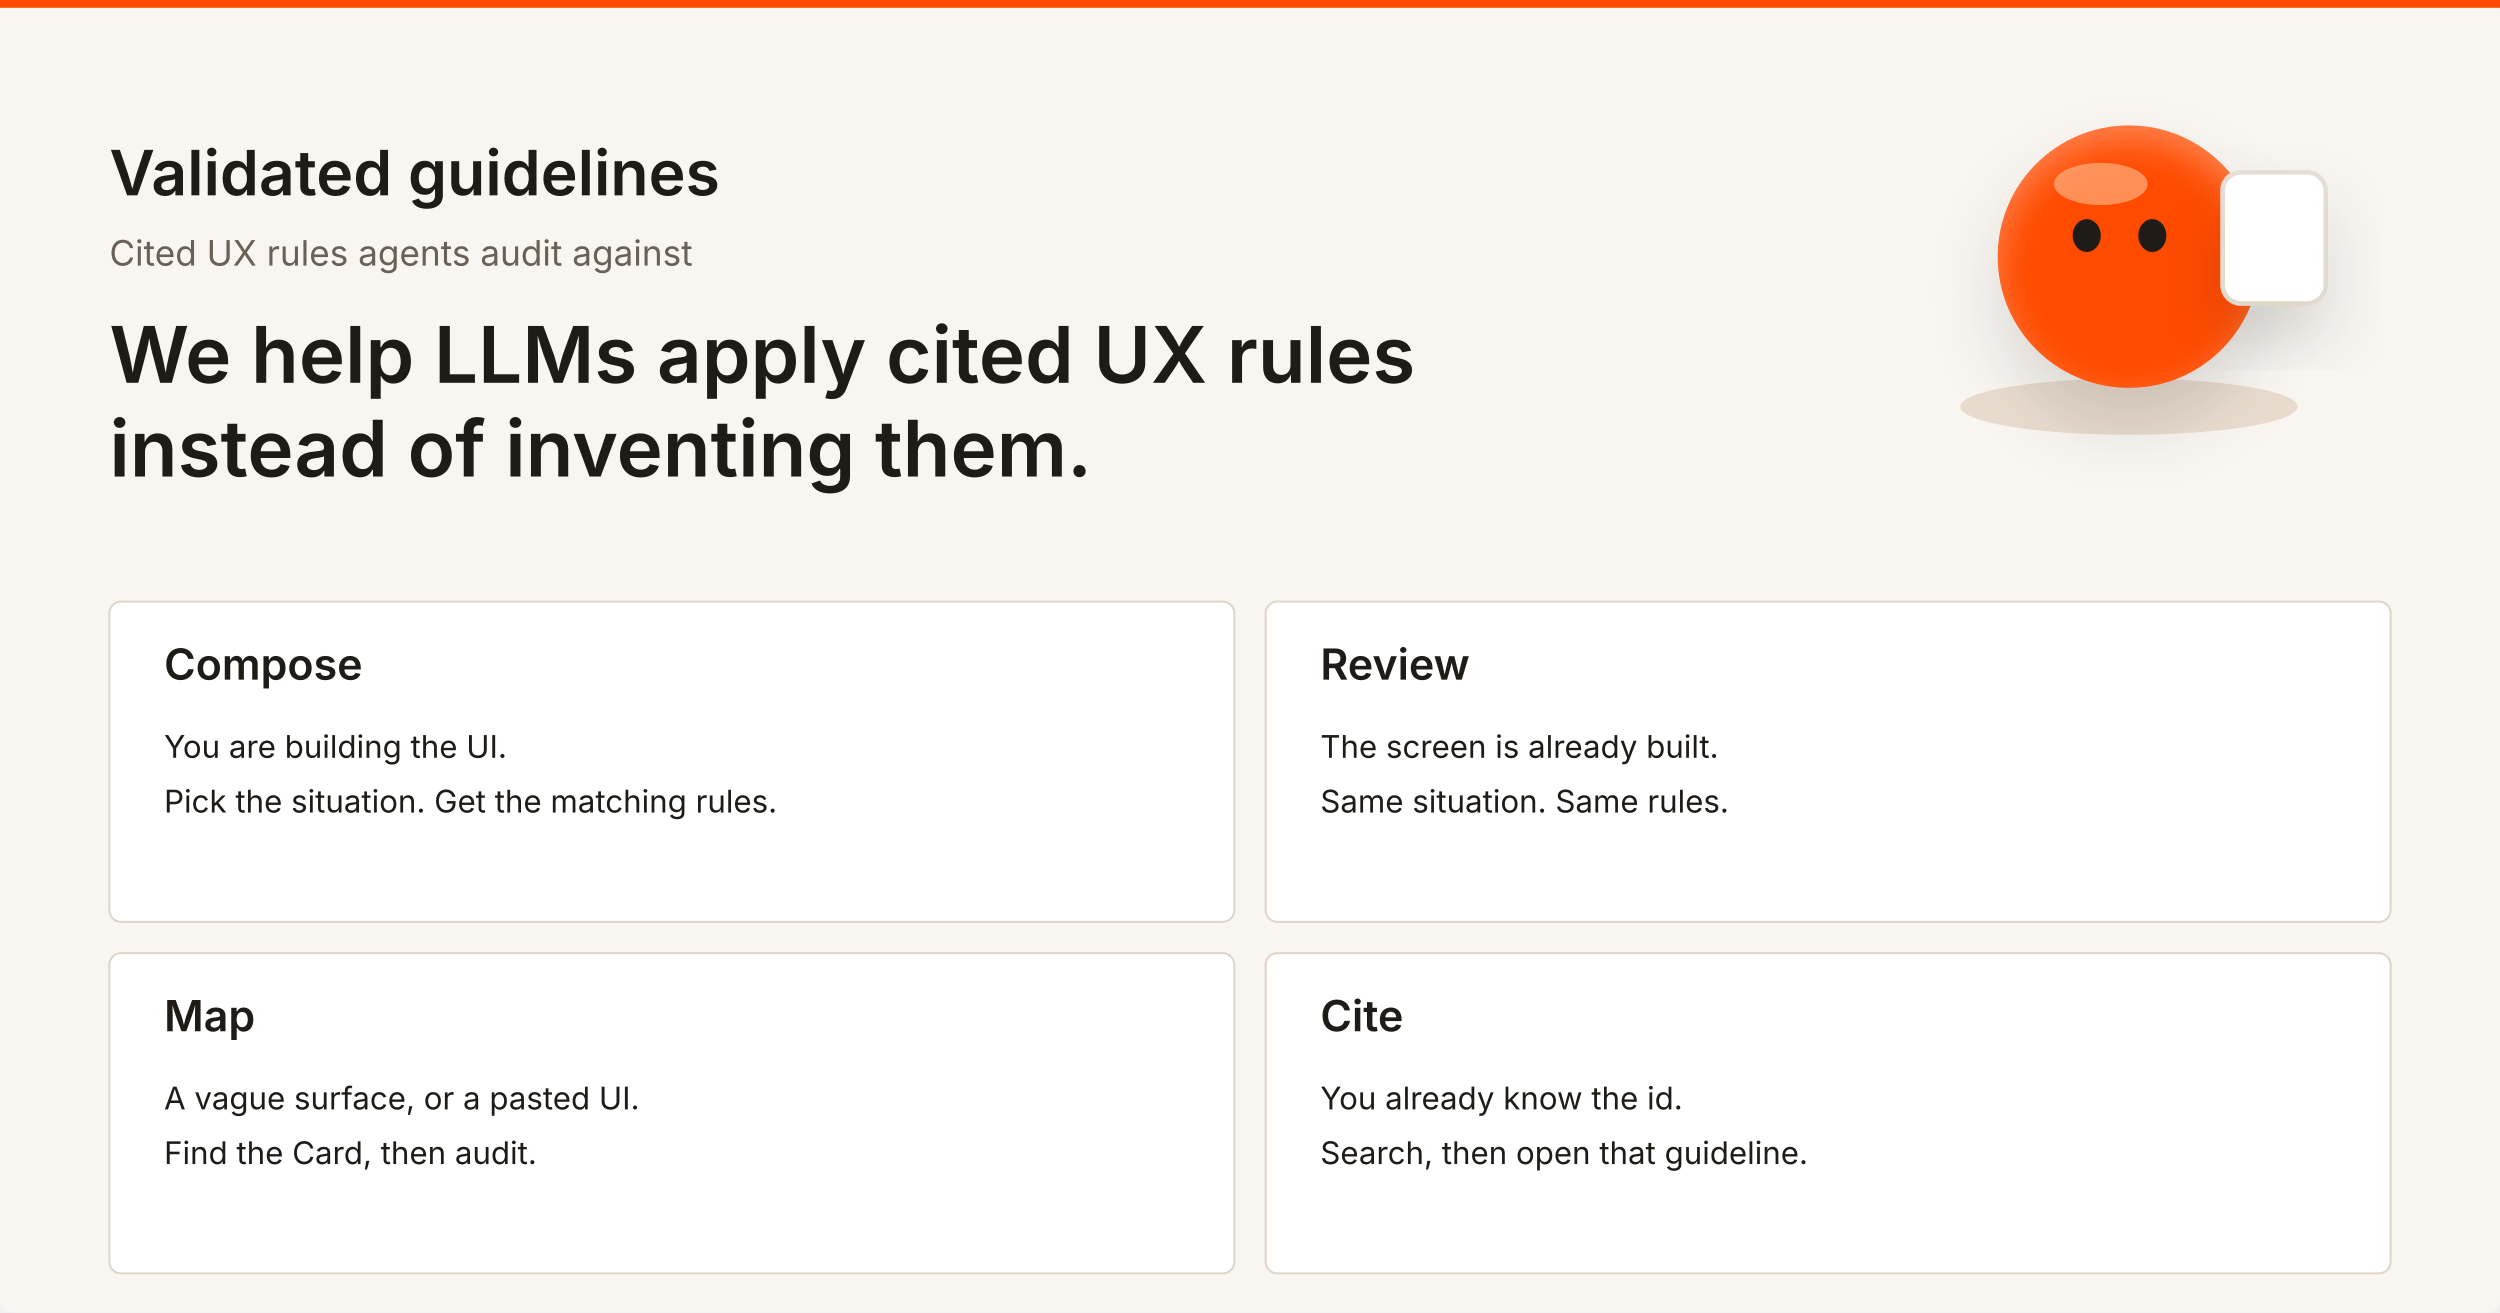
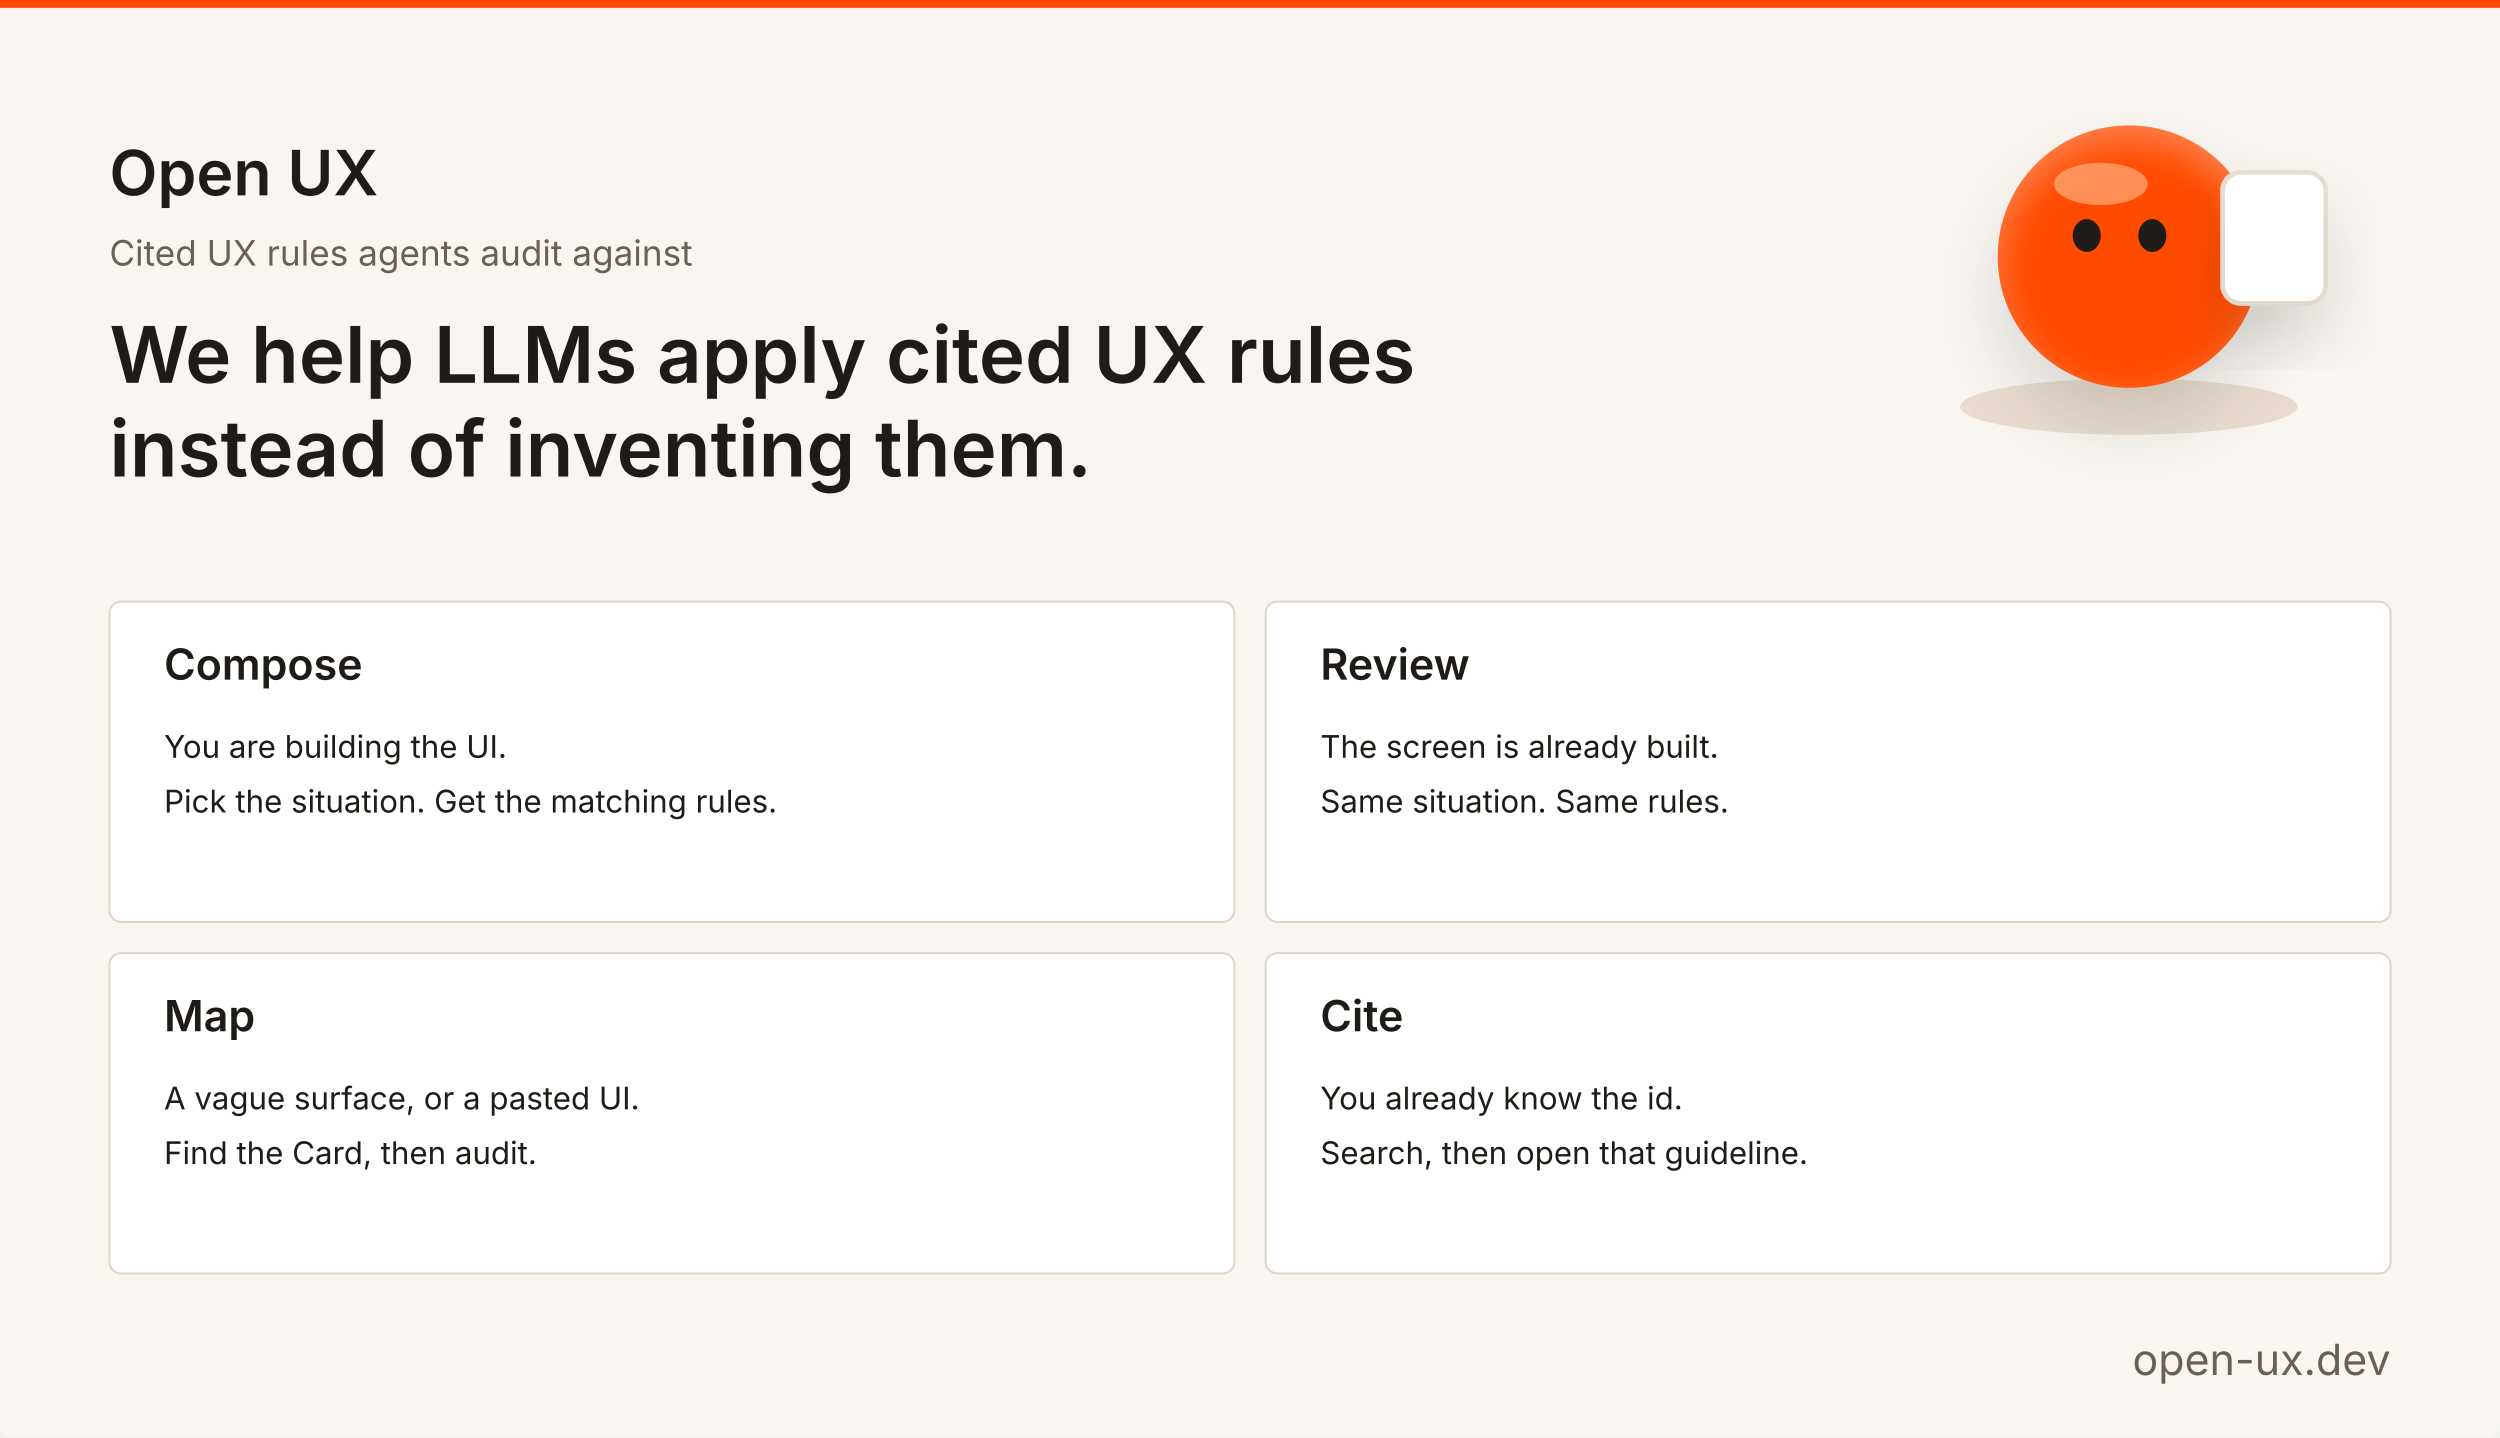
- <svg xmlns="http://www.w3.org/2000/svg" width="1280" height="672" viewBox="0 0 1280 672" role="img" aria-label="Open UX: use validated guidelines">
+ <svg xmlns="http://www.w3.org/2000/svg" width="1280" height="736" viewBox="0 0 1280 736" role="img" aria-label="Open UX: cited UX rules agents audit against">
  <defs>
    <filter id="clayVol" x="-50%" y="-50%" width="200%" height="200%" color-interpolation-filters="sRGB">
      <feOffset dy="8" in="SourceAlpha" result="off" />
      <feGaussianBlur stdDeviation="7" in="off" result="blur" />
      <feColorMatrix in="blur" type="matrix" values="0 0 0 0 0.12 0 0 0 0 0.1 0 0 0 0 0.08 0 0 0 0.14 0" result="shadow" />
      <feBlend in="SourceGraphic" in2="shadow" result="shape" />
      <feColorMatrix in="SourceAlpha" type="matrix" values="0 0 0 0 0 0 0 0 0 0 0 0 0 0 0 0 0 0 127 0" result="hardAlpha" />
      <feOffset dy="3" />
      <feGaussianBlur stdDeviation="4" />
      <feComposite in2="hardAlpha" operator="arithmetic" k2="-1" k3="1" />
      <feColorMatrix type="matrix" values="0 0 0 0 1 0 0 0 0 1 0 0 0 0 1 0 0 0 0.32 0" />
      <feBlend in2="shape" />
    </filter>
  </defs>
-   <rect width="1280" height="672" rx="6" fill="#F9F6F2" />
+   <rect width="1280" height="736" rx="6" fill="#F9F6F2" />
  <rect width="1280" height="4" fill="#FF4B00" />
-   <text x="56" y="100" font-family="IBM Plex Sans, Inter, -apple-system, BlinkMacSystemFont, Segoe UI, Helvetica, Arial, sans-serif" font-size="32" font-weight="600" fill="#1F1B16">Validated guidelines</text>
+   <text x="56" y="100" font-family="IBM Plex Sans, Inter, -apple-system, BlinkMacSystemFont, Segoe UI, Helvetica, Arial, sans-serif" font-size="32" font-weight="600" fill="#1F1B16">Open UX</text>
  <text x="56" y="136" font-family="IBM Plex Sans, Inter, -apple-system, BlinkMacSystemFont, Segoe UI, Helvetica, Arial, sans-serif" font-size="18" fill="#6A6056">Cited UX rules agents audit against</text>
  <text x="56" y="196" font-family="IBM Plex Sans, Inter, -apple-system, BlinkMacSystemFont, Segoe UI, Helvetica, Arial, sans-serif" font-size="40" font-weight="600" fill="#1F1B16">We help LLMs apply cited UX rules</text>
  <text x="56" y="244" font-family="IBM Plex Sans, Inter, -apple-system, BlinkMacSystemFont, Segoe UI, Helvetica, Arial, sans-serif" font-size="40" font-weight="600" fill="#1F1B16">instead of inventing them.</text>
  <g transform="translate(922 -3) scale(2.4)">
    <ellipse cx="70" cy="88" rx="36" ry="6" fill="#D6BEA6" fill-opacity="0.45" />
    <circle cx="70" cy="56" r="28" fill="#FF4B00" filter="url(#clayVol)" />
    <ellipse cx="64" cy="40.5" rx="10" ry="4.5" fill="#FFC79E" fill-opacity="0.55" />
    <ellipse cx="61" cy="51.5" rx="3" ry="3.5" fill="#1F1B16" />
    <ellipse cx="75" cy="51.5" rx="3" ry="3.5" fill="#1F1B16" />
    <rect x="90" y="38" width="22" height="28" rx="4" fill="#FFFFFF" stroke="#DED4C8" filter="url(#clayVol)" />
  </g>
  <rect x="56" y="308" width="576" height="164" rx="6" fill="#FFFFFF" stroke="#DED4C8" />
  <text x="84" y="348" font-family="IBM Plex Sans, Inter, -apple-system, BlinkMacSystemFont, Segoe UI, Helvetica, Arial, sans-serif" font-size="22" font-weight="600" fill="#1F1B16">Compose</text>
  <text x="84" y="388" font-family="IBM Plex Sans, Inter, -apple-system, BlinkMacSystemFont, Segoe UI, Helvetica, Arial, sans-serif" font-size="16" fill="#1F1B16">You are building the UI.</text>
  <text x="84" y="416" font-family="IBM Plex Sans, Inter, -apple-system, BlinkMacSystemFont, Segoe UI, Helvetica, Arial, sans-serif" font-size="16" fill="#1F1B16">Pick the situation. Get the matching rules.</text>
  <rect x="648" y="308" width="576" height="164" rx="6" fill="#FFFFFF" stroke="#DED4C8" />
  <text x="676" y="348" font-family="IBM Plex Sans, Inter, -apple-system, BlinkMacSystemFont, Segoe UI, Helvetica, Arial, sans-serif" font-size="22" font-weight="600" fill="#1F1B16">Review</text>
  <text x="676" y="388" font-family="IBM Plex Sans, Inter, -apple-system, BlinkMacSystemFont, Segoe UI, Helvetica, Arial, sans-serif" font-size="16" fill="#1F1B16">The screen is already built.</text>
  <text x="676" y="416" font-family="IBM Plex Sans, Inter, -apple-system, BlinkMacSystemFont, Segoe UI, Helvetica, Arial, sans-serif" font-size="16" fill="#1F1B16">Same situation. Same rules.</text>
  <rect x="56" y="488" width="576" height="164" rx="6" fill="#FFFFFF" stroke="#DED4C8" />
  <text x="84" y="528" font-family="IBM Plex Sans, Inter, -apple-system, BlinkMacSystemFont, Segoe UI, Helvetica, Arial, sans-serif" font-size="22" font-weight="600" fill="#1F1B16">Map</text>
  <text x="84" y="568" font-family="IBM Plex Sans, Inter, -apple-system, BlinkMacSystemFont, Segoe UI, Helvetica, Arial, sans-serif" font-size="16" fill="#1F1B16">A vague surface, or a pasted UI.</text>
  <text x="84" y="596" font-family="IBM Plex Sans, Inter, -apple-system, BlinkMacSystemFont, Segoe UI, Helvetica, Arial, sans-serif" font-size="16" fill="#1F1B16">Find the Card, then audit.</text>
  <rect x="648" y="488" width="576" height="164" rx="6" fill="#FFFFFF" stroke="#DED4C8" />
  <text x="676" y="528" font-family="IBM Plex Sans, Inter, -apple-system, BlinkMacSystemFont, Segoe UI, Helvetica, Arial, sans-serif" font-size="22" font-weight="600" fill="#1F1B16">Cite</text>
  <text x="676" y="568" font-family="IBM Plex Sans, Inter, -apple-system, BlinkMacSystemFont, Segoe UI, Helvetica, Arial, sans-serif" font-size="16" fill="#1F1B16">You already know the id.</text>
  <text x="676" y="596" font-family="IBM Plex Sans, Inter, -apple-system, BlinkMacSystemFont, Segoe UI, Helvetica, Arial, sans-serif" font-size="16" fill="#1F1B16">Search, then open that guideline.</text>
+   <text x="1224" y="704" text-anchor="end" font-family="IBM Plex Sans, Inter, -apple-system, BlinkMacSystemFont, Segoe UI, Helvetica, Arial, sans-serif" font-size="22" fill="#6A6056">open-ux.dev</text>
</svg>
